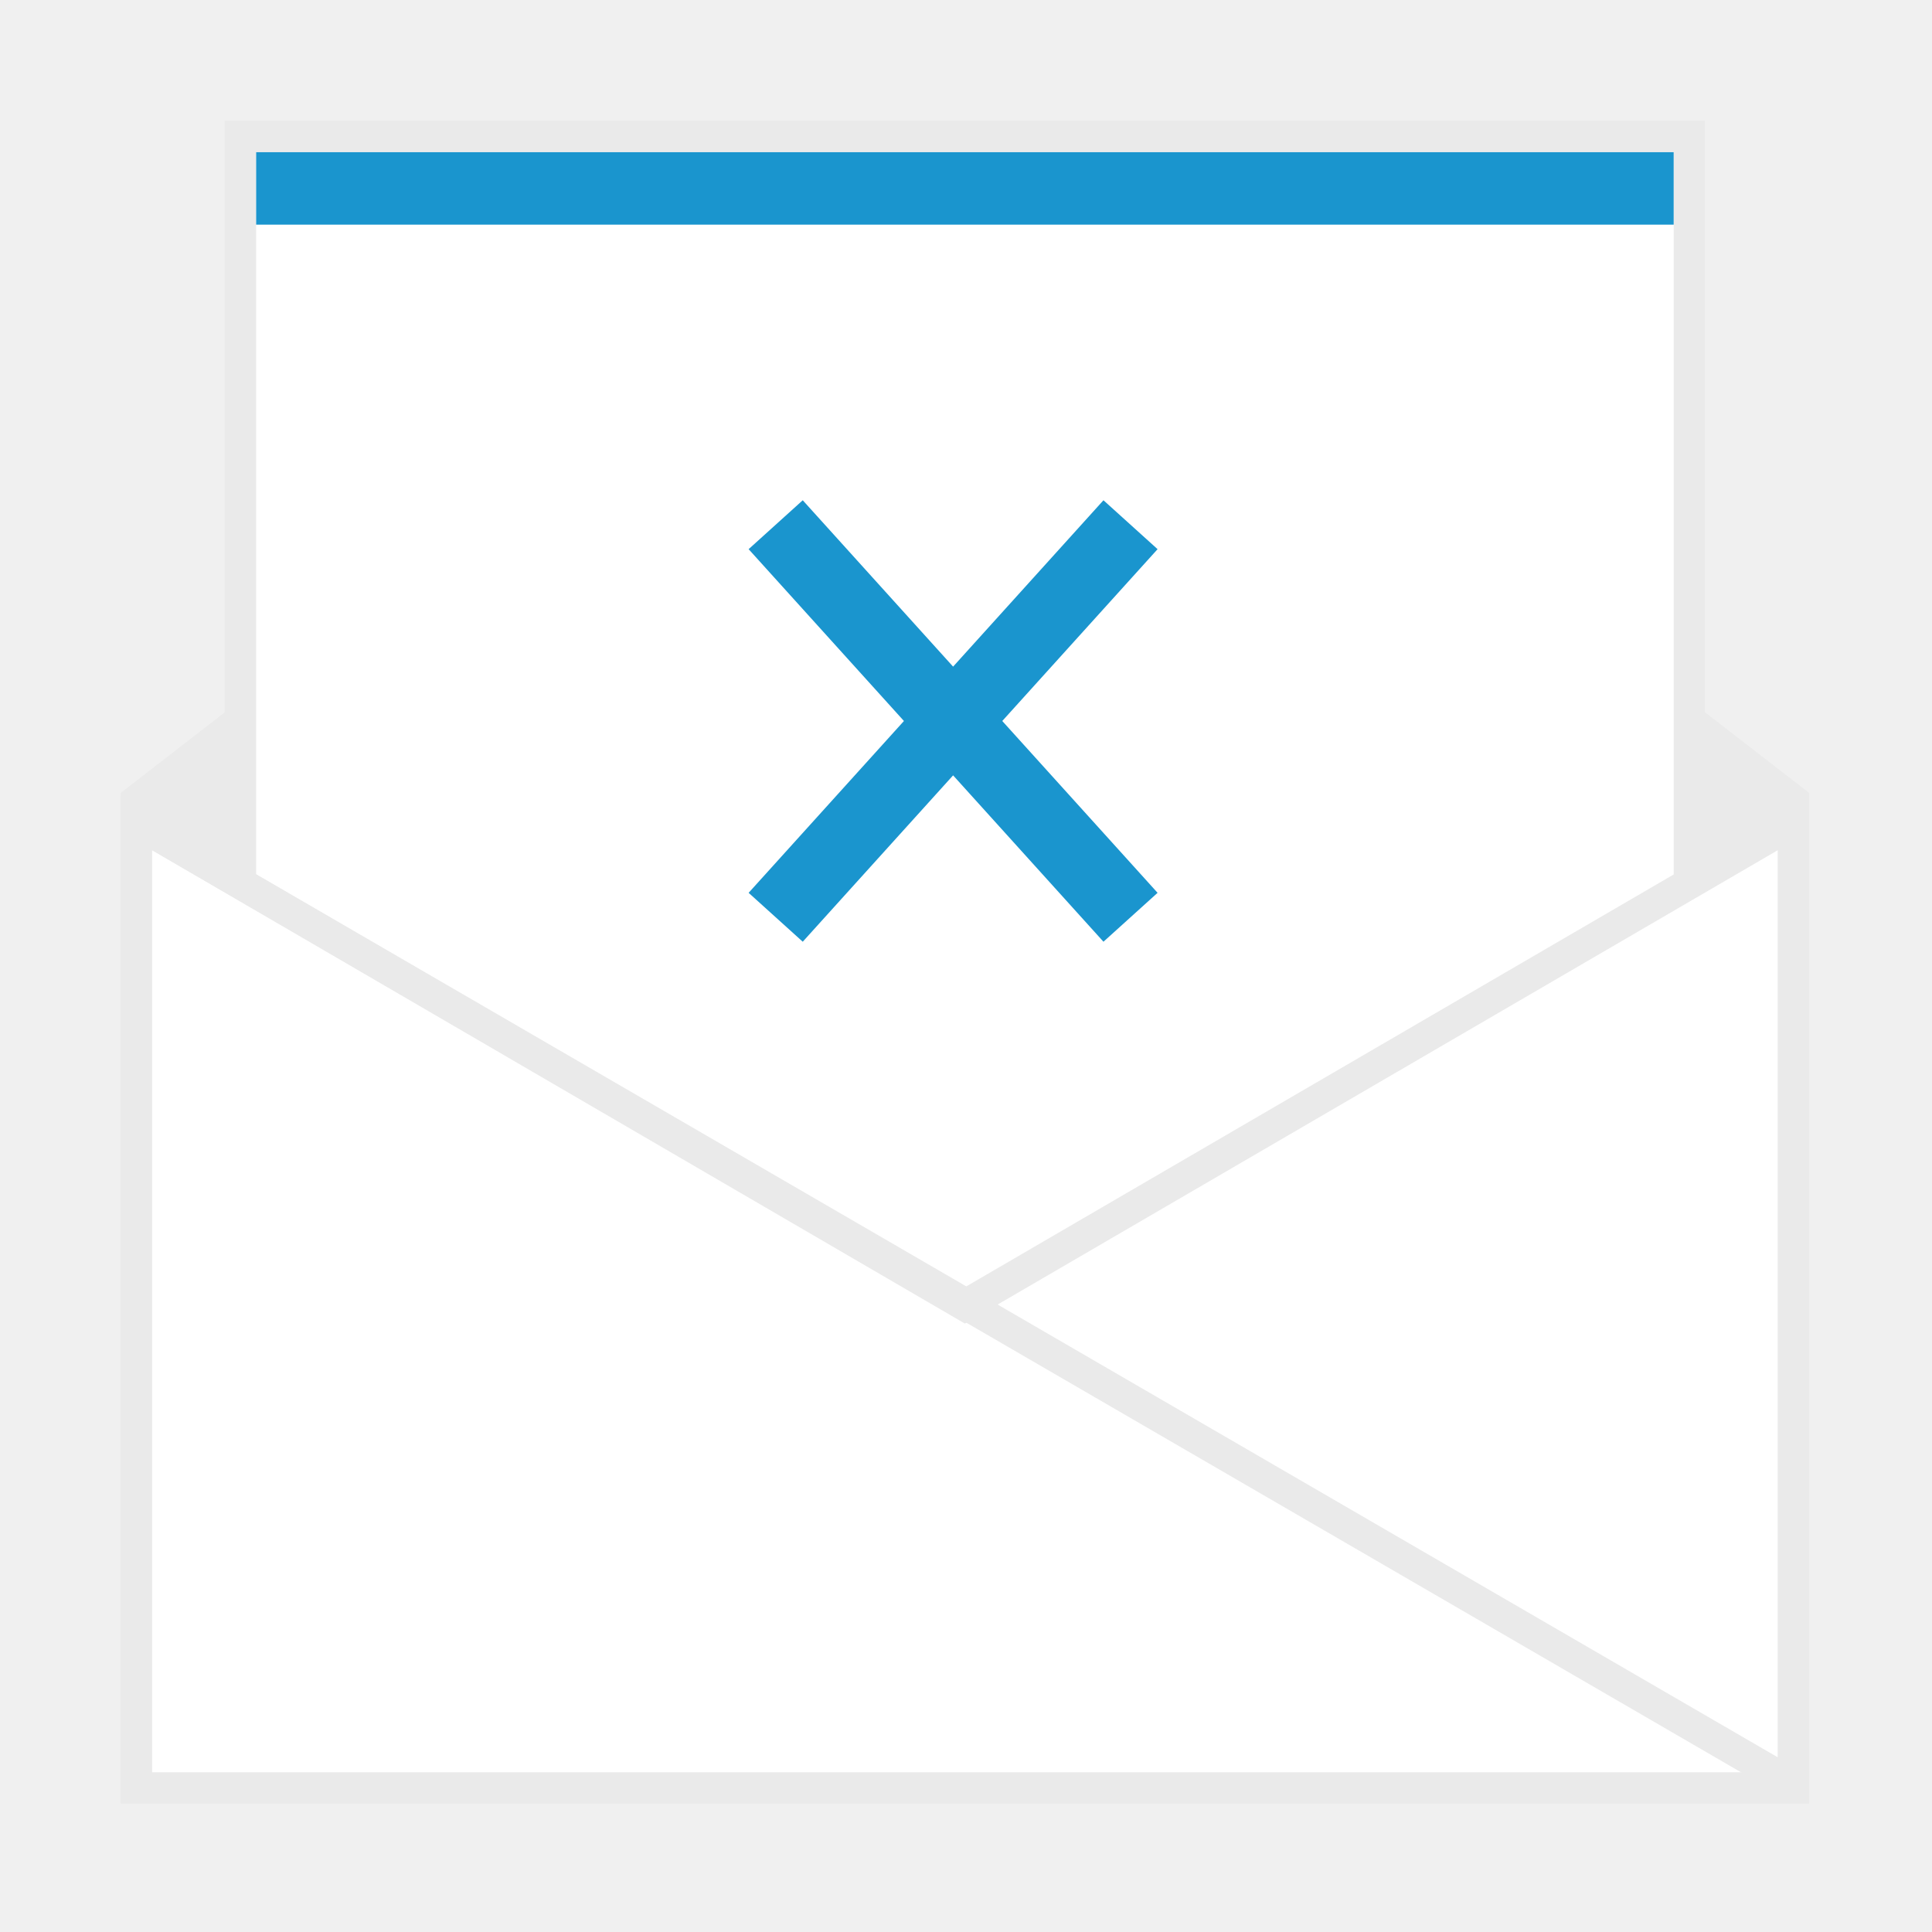
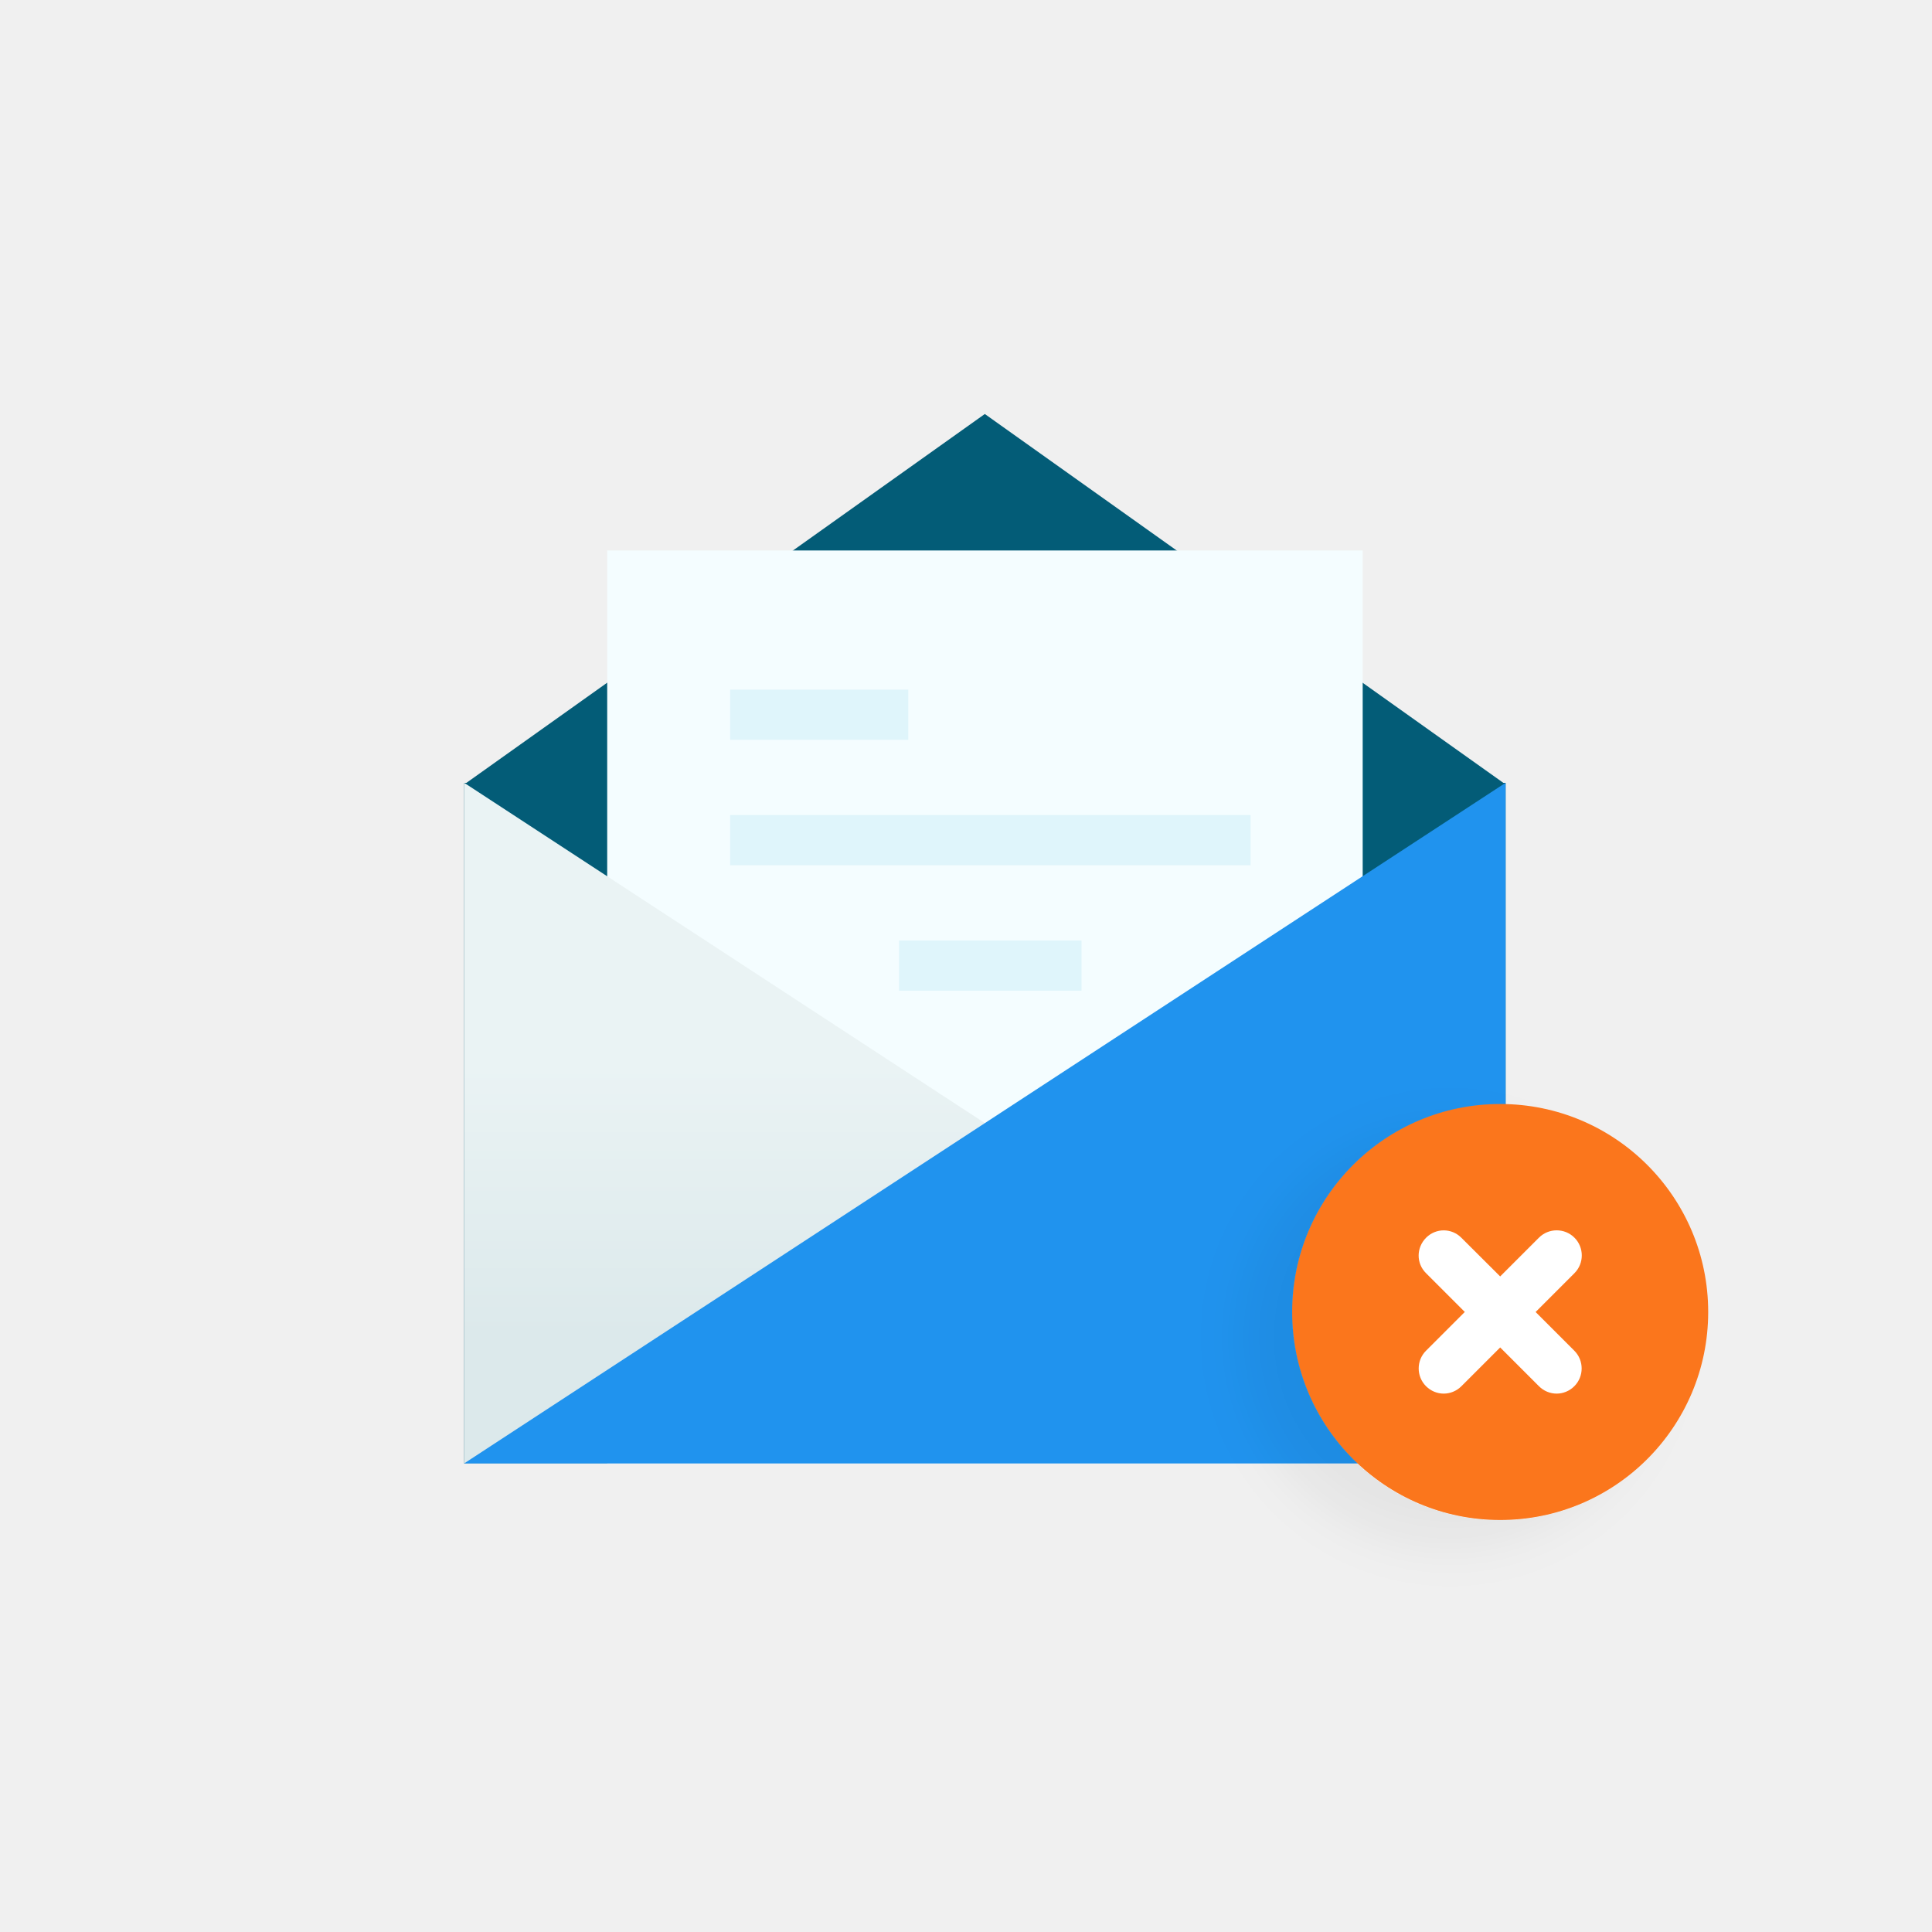
- <svg xmlns="http://www.w3.org/2000/svg" width="80" height="80" viewBox="0 0 80 80">
-   <defs>
-     <clipPath id="clip-path">
-       <rect id="사각형_1736" data-name="사각형 1736" width="80" height="80" transform="translate(1055 324)" fill="#fff" stroke="#707070" stroke-width="1" />
-     </clipPath>
-   </defs>
-   <g id="Img" transform="translate(-1055 -324)" clip-path="url(#clip-path)">
-     <g id="그룹_10620" data-name="그룹 10620" transform="translate(1060 329)">
-       <path id="패스_7118" data-name="패스 7118" d="M.65,28.15V69.012H69.26V28.15L34.955,1.584Z" fill="#eaeaea" />
-       <path id="패스_7119" data-name="패스 7119" d="M1.3,28.468,34.955,2.406,68.61,28.468V68.362H1.3ZM0,27.831v41.83H69.91V27.831L34.955.762Z" fill="#eaeaea" />
-       <rect id="사각형_1733" data-name="사각형 1733" width="60" height="48.405" transform="translate(5 0.649)" fill="#fff" />
-       <path id="패스_7120" data-name="패스 7120" d="M5.605,1.3h58.7V48.4H5.605ZM4.3,49.7h61.3V0H4.3Z" fill="#eaeaea" />
-       <path id="패스_7121" data-name="패스 7121" d="M34.955,49.054.65,29.075V69.033H69.259V29.075Z" fill="#fff" />
-       <path id="패스_7122" data-name="패스 7122" d="M68.61,30.207V68.384H1.3V30.207l33.655,19.6ZM34.955,48.3,0,27.945V69.683H69.91V27.945Z" fill="#eaeaea" />
-       <rect id="사각형_1734" data-name="사각형 1734" width="58.696" height="3" transform="translate(5.607 1.302)" fill="#1a95ce" />
-       <rect id="사각형_1735" data-name="사각형 1735" width="1.3" height="79.616" transform="matrix(0.502, -0.865, 0.865, 0.502, 0.324, 29.638)" fill="#eaeaea" />
-       <path id="합치기_8" data-name="합치기 8" d="M14529.959-17410.4l-6.226,6.889-2.241-2.025,6.431-7.115-6.431-7.115,2.241-2.025,6.226,6.889,6.226-6.889,2.241,2.025-6.431,7.115,6.431,7.115-2.241,2.025Z" transform="translate(-14495.493 17437.506)" fill="#1a95ce" />
+ <svg xmlns="http://www.w3.org/2000/svg" width="154" height="154" viewBox="0 0 154 154" fill="none">
+   <g id="Layer_1">
+     <g id="Group 9600">
+       <path id="Vector" d="M119.83 62.4L78.5 33L37.18 62.4H37V116.65H120.01V62.4H119.83Z" fill="#035C77" />
+       <path id="Vector_2" d="M108.62 43.879H48.4V116.659H108.62V43.879Z" fill="#F4FDFF" />
+       <path id="Vector_3" opacity="0.1" d="M72.4 54.969H58.2V58.969H72.4V54.969Z" fill="#1CB0D4" />
+       <path id="Vector_4" opacity="0.1" d="M99.68 64.969H58.2V68.969H99.68V64.969Z" fill="#1CB0D4" />
+       <path id="Vector_5" opacity="0.1" d="M86.21 74.969H71.66V78.969H86.21V74.969Z" fill="#1CB0D4" />
+       <path id="Vector_6" d="M37 62.398L120.01 116.648H37" fill="url(#paint0_linear_529_38045)" />
+       <path id="Vector_7" d="M37 116.648H120.01V62.398L37 116.648Z" fill="#2093EE" />
+       <g id="Vector_8" filter="url(#filter0_d_529_38045)">
+         <path d="M119.58 121.16C128.737 121.16 136.16 113.737 136.16 104.58C136.16 95.423 128.737 88 119.58 88C110.423 88 103 95.423 103 104.58C103 113.737 110.423 121.16 119.58 121.16Z" fill="#FB761C" />
+       </g>
+       <path id="Vector_9" d="M122.409 104.575L125.499 101.485C126.279 100.705 126.279 99.435 125.499 98.655C124.719 97.875 123.449 97.875 122.669 98.655L119.579 101.745L116.489 98.665C115.709 97.875 114.449 97.875 113.669 98.665C112.889 99.455 112.879 100.705 113.669 101.485L116.759 104.575L113.669 107.665C112.889 108.445 112.889 109.715 113.669 110.495C114.059 110.885 114.569 111.085 115.079 111.085C115.589 111.085 116.099 110.885 116.489 110.495L119.579 107.405L122.669 110.495C123.059 110.885 123.569 111.085 124.079 111.085C124.589 111.085 125.099 110.885 125.489 110.495C126.269 109.715 126.269 108.445 125.489 107.665L122.399 104.575H122.409Z" fill="white" />
    </g>
  </g>
+   <defs>
+     <filter id="filter0_d_529_38045" x="95" y="86" width="41.16" height="41.16" filterUnits="userSpaceOnUse" color-interpolation-filters="sRGB">
+       <feFlood flood-opacity="0" result="BackgroundImageFix" />
+       <feColorMatrix in="SourceAlpha" type="matrix" values="0 0 0 0 0 0 0 0 0 0 0 0 0 0 0 0 0 0 127 0" result="hardAlpha" />
+       <feOffset dx="-4" dy="2" />
+       <feGaussianBlur stdDeviation="2" />
+       <feComposite in2="hardAlpha" operator="out" />
+       <feColorMatrix type="matrix" values="0 0 0 0 0 0 0 0 0 0 0 0 0 0 0 0 0 0 0.05 0" />
+       <feBlend mode="normal" in2="BackgroundImageFix" result="effect1_dropShadow_529_38045" />
+       <feBlend mode="normal" in="SourceGraphic" in2="effect1_dropShadow_529_38045" result="shape" />
+     </filter>
+     <linearGradient id="paint0_linear_529_38045" x1="78.505" y1="62.398" x2="78.505" y2="106.5" gradientUnits="userSpaceOnUse">
+       <stop offset="0.509" stop-color="#EAF3F4" />
+       <stop offset="1" stop-color="#DCE9EB" />
+     </linearGradient>
+   </defs>
</svg>
